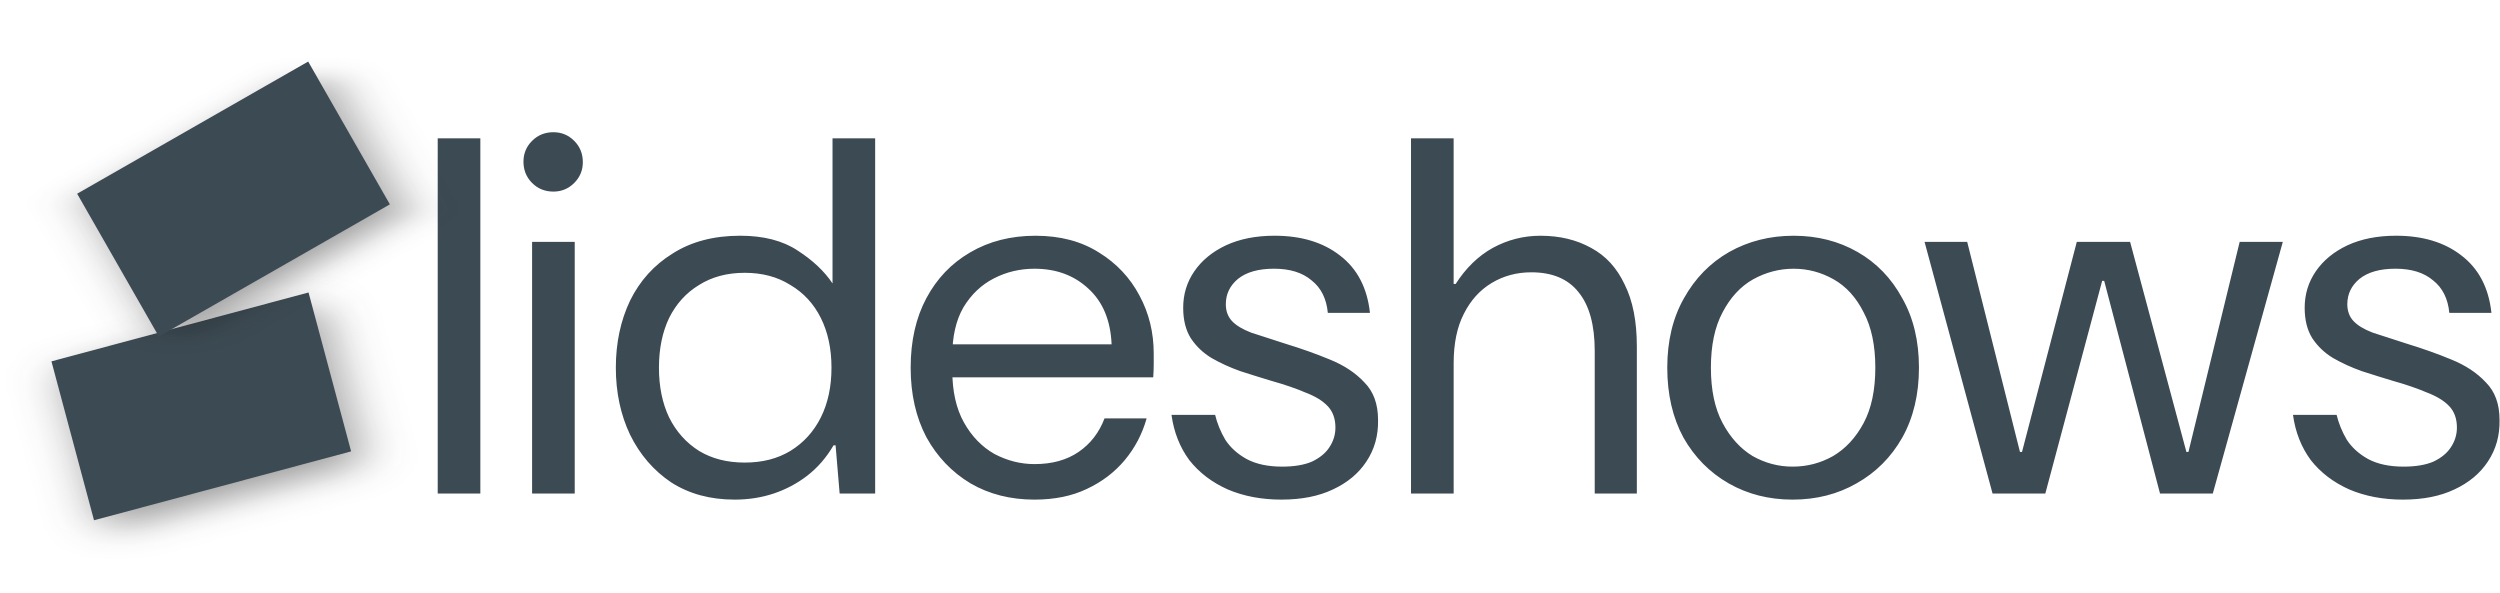
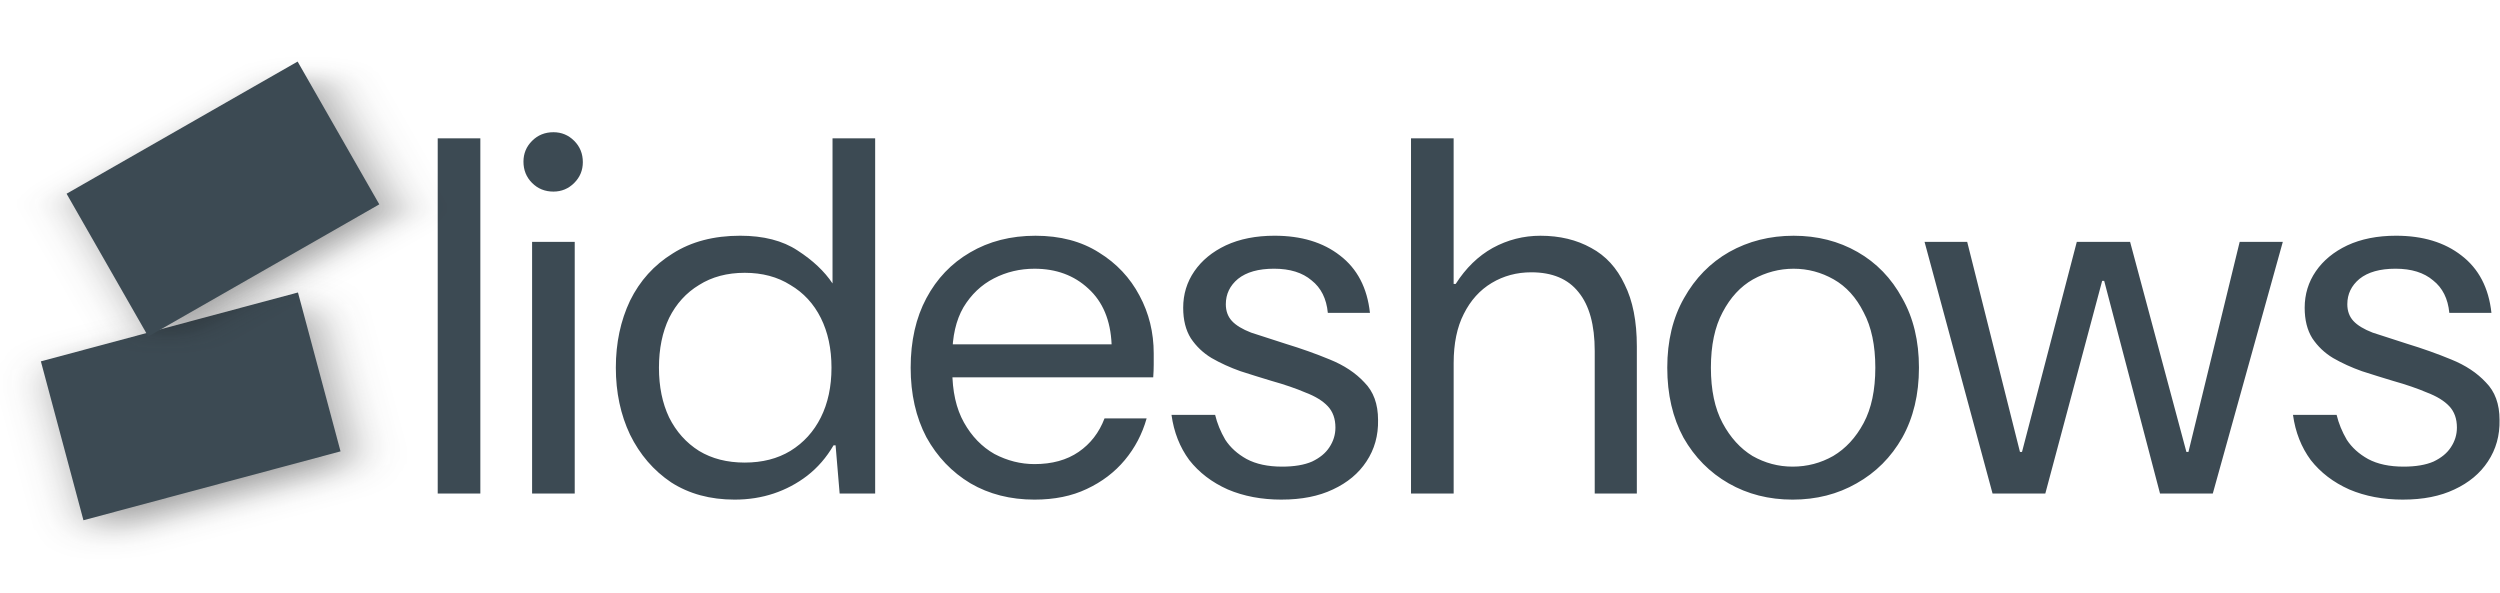
<svg xmlns="http://www.w3.org/2000/svg" width="125.135mm" height="29.674mm" viewBox="0 0 125.135 29.674" version="1.1" id="svg1">
  <defs id="defs1">
    <filter style="color-interpolation-filters:sRGB" id="filter3" x="-0.19" y="-0.308" width="1.38" height="1.616">
      <feGaussianBlur stdDeviation="1.056" id="feGaussianBlur3" />
    </filter>
    <filter style="color-interpolation-filters:sRGB" id="filter4" x="-0.19" y="-0.308" width="1.38" height="1.616">
      <feGaussianBlur stdDeviation="1.056" id="feGaussianBlur4" />
    </filter>
  </defs>
  <g id="layer1" transform="translate(-31.84167,-137.8711)">
-     <g id="g5">
+     <g id="g5" transform="translate(-0.5291667)">
      <rect style="opacity:0.866;fill:#1a1a1a;fill-opacity:0.5;stroke-width:0.246;filter:url(#filter3)" id="rect3" width="13.322" height="8.234" x="-6.747" y="160.2" transform="rotate(-15)" />
      <rect style="opacity:1;fill:#3c4a53;fill-opacity:1;stroke-width:0.246" id="rect1-1" width="13.322" height="8.234" x="-7.121" y="159.552" transform="rotate(-15)" />
    </g>
    <path style="font-size:25.4px;font-family:'DM Sans';-inkscape-font-specification:'DM Sans';fill:#3c4a53;stroke-width:0.265" d="m 53.751,162.574 v -17.78 h 2.134 v 17.78 z m 4.724,0 v -12.598 h 2.134 v 12.598 z m 1.067,-15.113 q -0.635,0 -1.067,-0.432 -0.432,-0.432 -0.432,-1.067 0,-0.61 0.432,-1.041 0.432,-0.432 1.067,-0.432 0.61,0 1.041,0.432 0.432,0.432 0.432,1.067 0,0.61 -0.432,1.041 -0.432,0.432 -1.041,0.432 z m 9.068,15.418 q -1.829,0 -3.175,-0.864 -1.321,-0.889 -2.057,-2.388 -0.711,-1.499 -0.711,-3.353 0,-1.854 0.711,-3.353 0.737,-1.499 2.134,-2.362 1.397,-0.889 3.378,-0.889 1.753,0 2.87,0.737 1.143,0.737 1.753,1.651 v -7.264 h 2.134 v 17.78 h -1.778 l -0.203,-2.413 h -0.102 q -0.533,0.914 -1.321,1.524 -0.762,0.584 -1.676,0.889 -0.914,0.305 -1.956,0.305 z m 0.508,-1.854 q 1.321,0 2.286,-0.584 0.991,-0.61 1.524,-1.676 0.533,-1.067 0.533,-2.489 0,-1.422 -0.533,-2.489 -0.533,-1.067 -1.524,-1.651 -0.965,-0.61 -2.286,-0.61 -1.321,0 -2.286,0.61 -0.965,0.584 -1.499,1.651 -0.508,1.067 -0.508,2.489 0,1.422 0.508,2.489 0.533,1.067 1.499,1.676 0.965,0.584 2.286,0.584 z m 14.503,1.854 q -1.803,0 -3.2,-0.813 -1.397,-0.838 -2.21,-2.311 -0.787,-1.499 -0.787,-3.48 0,-2.007 0.787,-3.48 0.787,-1.473 2.184,-2.286 1.422,-0.838 3.277,-0.838 1.854,0 3.175,0.838 1.321,0.813 2.032,2.159 0.711,1.321 0.711,2.896 0,0.254 0,0.559 0,0.279 -0.025,0.635 h -10.541 v -1.651 h 8.458 q -0.076,-1.803 -1.168,-2.794 -1.067,-0.991 -2.692,-0.991 -1.092,0 -2.032,0.483 -0.94,0.483 -1.524,1.448 -0.559,0.965 -0.559,2.438 v 0.711 q 0,1.575 0.584,2.616 0.584,1.041 1.524,1.575 0.965,0.508 2.007,0.508 1.321,0 2.21,-0.61 0.889,-0.61 1.295,-1.676 h 2.108 q -0.33,1.168 -1.092,2.083 -0.762,0.914 -1.905,1.448 -1.118,0.533 -2.616,0.533 z m 12.37,0 q -1.499,0 -2.692,-0.508 -1.194,-0.533 -1.93,-1.473 -0.711,-0.965 -0.889,-2.261 h 2.184 q 0.152,0.635 0.508,1.245 0.381,0.584 1.067,0.965 0.711,0.381 1.778,0.381 0.914,0 1.499,-0.254 0.584,-0.279 0.864,-0.711 0.305,-0.457 0.305,-0.991 0,-0.66 -0.381,-1.067 -0.381,-0.406 -1.118,-0.686 -0.711,-0.305 -1.702,-0.584 -0.762,-0.229 -1.549,-0.483 -0.787,-0.279 -1.448,-0.66 -0.635,-0.381 -1.041,-0.991 -0.381,-0.61 -0.381,-1.524 0,-1.016 0.559,-1.829 0.559,-0.813 1.575,-1.295 1.041,-0.483 2.438,-0.483 2.007,0 3.277,0.991 1.295,0.991 1.499,2.87 h -2.108 q -0.102,-1.067 -0.813,-1.626 -0.686,-0.584 -1.88,-0.584 -1.168,0 -1.803,0.508 -0.61,0.508 -0.61,1.27 0,0.508 0.305,0.838 0.305,0.33 0.965,0.584 0.686,0.229 1.727,0.559 1.168,0.356 2.21,0.787 1.067,0.432 1.727,1.143 0.686,0.686 0.686,1.88 0.025,1.168 -0.584,2.083 -0.584,0.889 -1.676,1.397 -1.067,0.508 -2.565,0.508 z m 6.477,-0.305 v -17.78 h 2.134 v 7.29 h 0.102 q 0.762,-1.194 1.854,-1.803 1.118,-0.61 2.388,-0.61 1.448,0 2.54,0.61 1.092,0.584 1.676,1.829 0.61,1.219 0.61,3.099 v 7.366 h -2.108 v -7.137 q 0,-1.956 -0.813,-2.946 -0.787,-0.991 -2.362,-0.991 -1.092,0 -1.981,0.533 -0.889,0.533 -1.397,1.549 -0.508,0.991 -0.508,2.464 v 6.528 z m 19.101,0.305 q -1.778,0 -3.2,-0.813 -1.422,-0.813 -2.261,-2.286 -0.813,-1.499 -0.813,-3.505 0,-2.007 0.838,-3.48 0.838,-1.499 2.261,-2.311 1.448,-0.813 3.226,-0.813 1.778,0 3.2,0.813 1.422,0.813 2.235,2.311 0.838,1.473 0.838,3.48 0,2.007 -0.838,3.505 -0.838,1.473 -2.286,2.286 -1.422,0.813 -3.2,0.813 z m 0,-1.651 q 1.092,0 2.032,-0.533 0.94,-0.559 1.524,-1.651 0.584,-1.092 0.584,-2.769 0,-1.676 -0.584,-2.769 -0.559,-1.118 -1.499,-1.651 -0.94,-0.533 -2.007,-0.533 -1.067,0 -2.032,0.533 -0.94,0.533 -1.524,1.651 -0.584,1.092 -0.584,2.769 0,1.676 0.584,2.769 0.584,1.092 1.499,1.651 0.94,0.533 2.007,0.533 z m 10.008,1.346 -3.404,-12.598 h 2.134 l 2.642,10.516 h 0.102 l 2.743,-10.516 h 2.667 l 2.819,10.516 h 0.102 l 2.565,-10.516 h 2.159 l -3.505,12.598 h -2.642 l -2.794,-10.643 h -0.102 l -2.845,10.643 z m 20.549,0.305 q -1.499,0 -2.692,-0.508 -1.194,-0.533 -1.93,-1.473 -0.711,-0.965 -0.889,-2.261 h 2.184 q 0.152,0.635 0.508,1.245 0.381,0.584 1.067,0.965 0.711,0.381 1.778,0.381 0.914,0 1.499,-0.254 0.584,-0.279 0.864,-0.711 0.305,-0.457 0.305,-0.991 0,-0.66 -0.381,-1.067 -0.381,-0.406 -1.118,-0.686 -0.711,-0.305 -1.702,-0.584 -0.762,-0.229 -1.549,-0.483 -0.787,-0.279 -1.448,-0.66 -0.635,-0.381 -1.041,-0.991 -0.381,-0.61 -0.381,-1.524 0,-1.016 0.559,-1.829 0.559,-0.813 1.575,-1.295 1.041,-0.483 2.438,-0.483 2.007,0 3.277,0.991 1.295,0.991 1.499,2.87 h -2.108 q -0.102,-1.067 -0.813,-1.626 -0.686,-0.584 -1.88,-0.584 -1.168,0 -1.803,0.508 -0.61,0.508 -0.61,1.27 0,0.508 0.305,0.838 0.305,0.33 0.965,0.584 0.686,0.229 1.727,0.559 1.168,0.356 2.21,0.787 1.067,0.432 1.727,1.143 0.686,0.686 0.686,1.88 0.025,1.168 -0.584,2.083 -0.584,0.889 -1.676,1.397 -1.067,0.508 -2.565,0.508 z" id="text1" aria-label="   lideshows" />
-     <g id="g4" transform="rotate(-14.77197,44.17576,148.2104)">
+     <g id="g4" transform="rotate(-14.77197,43.91117,150.2515)">
      <rect style="opacity:0.866;fill:#1b1b1b;fill-opacity:0.5;stroke-width:0.246;filter:url(#filter4)" id="rect2" width="13.322" height="8.234" x="-2.35" y="150.477" transform="rotate(-15)" />
      <rect style="opacity:1;fill:#3c4a53;fill-opacity:1;stroke-width:0.246" id="rect1" width="13.322" height="8.234" x="-2.724" y="149.829" transform="rotate(-15)" />
    </g>
  </g>
</svg>
